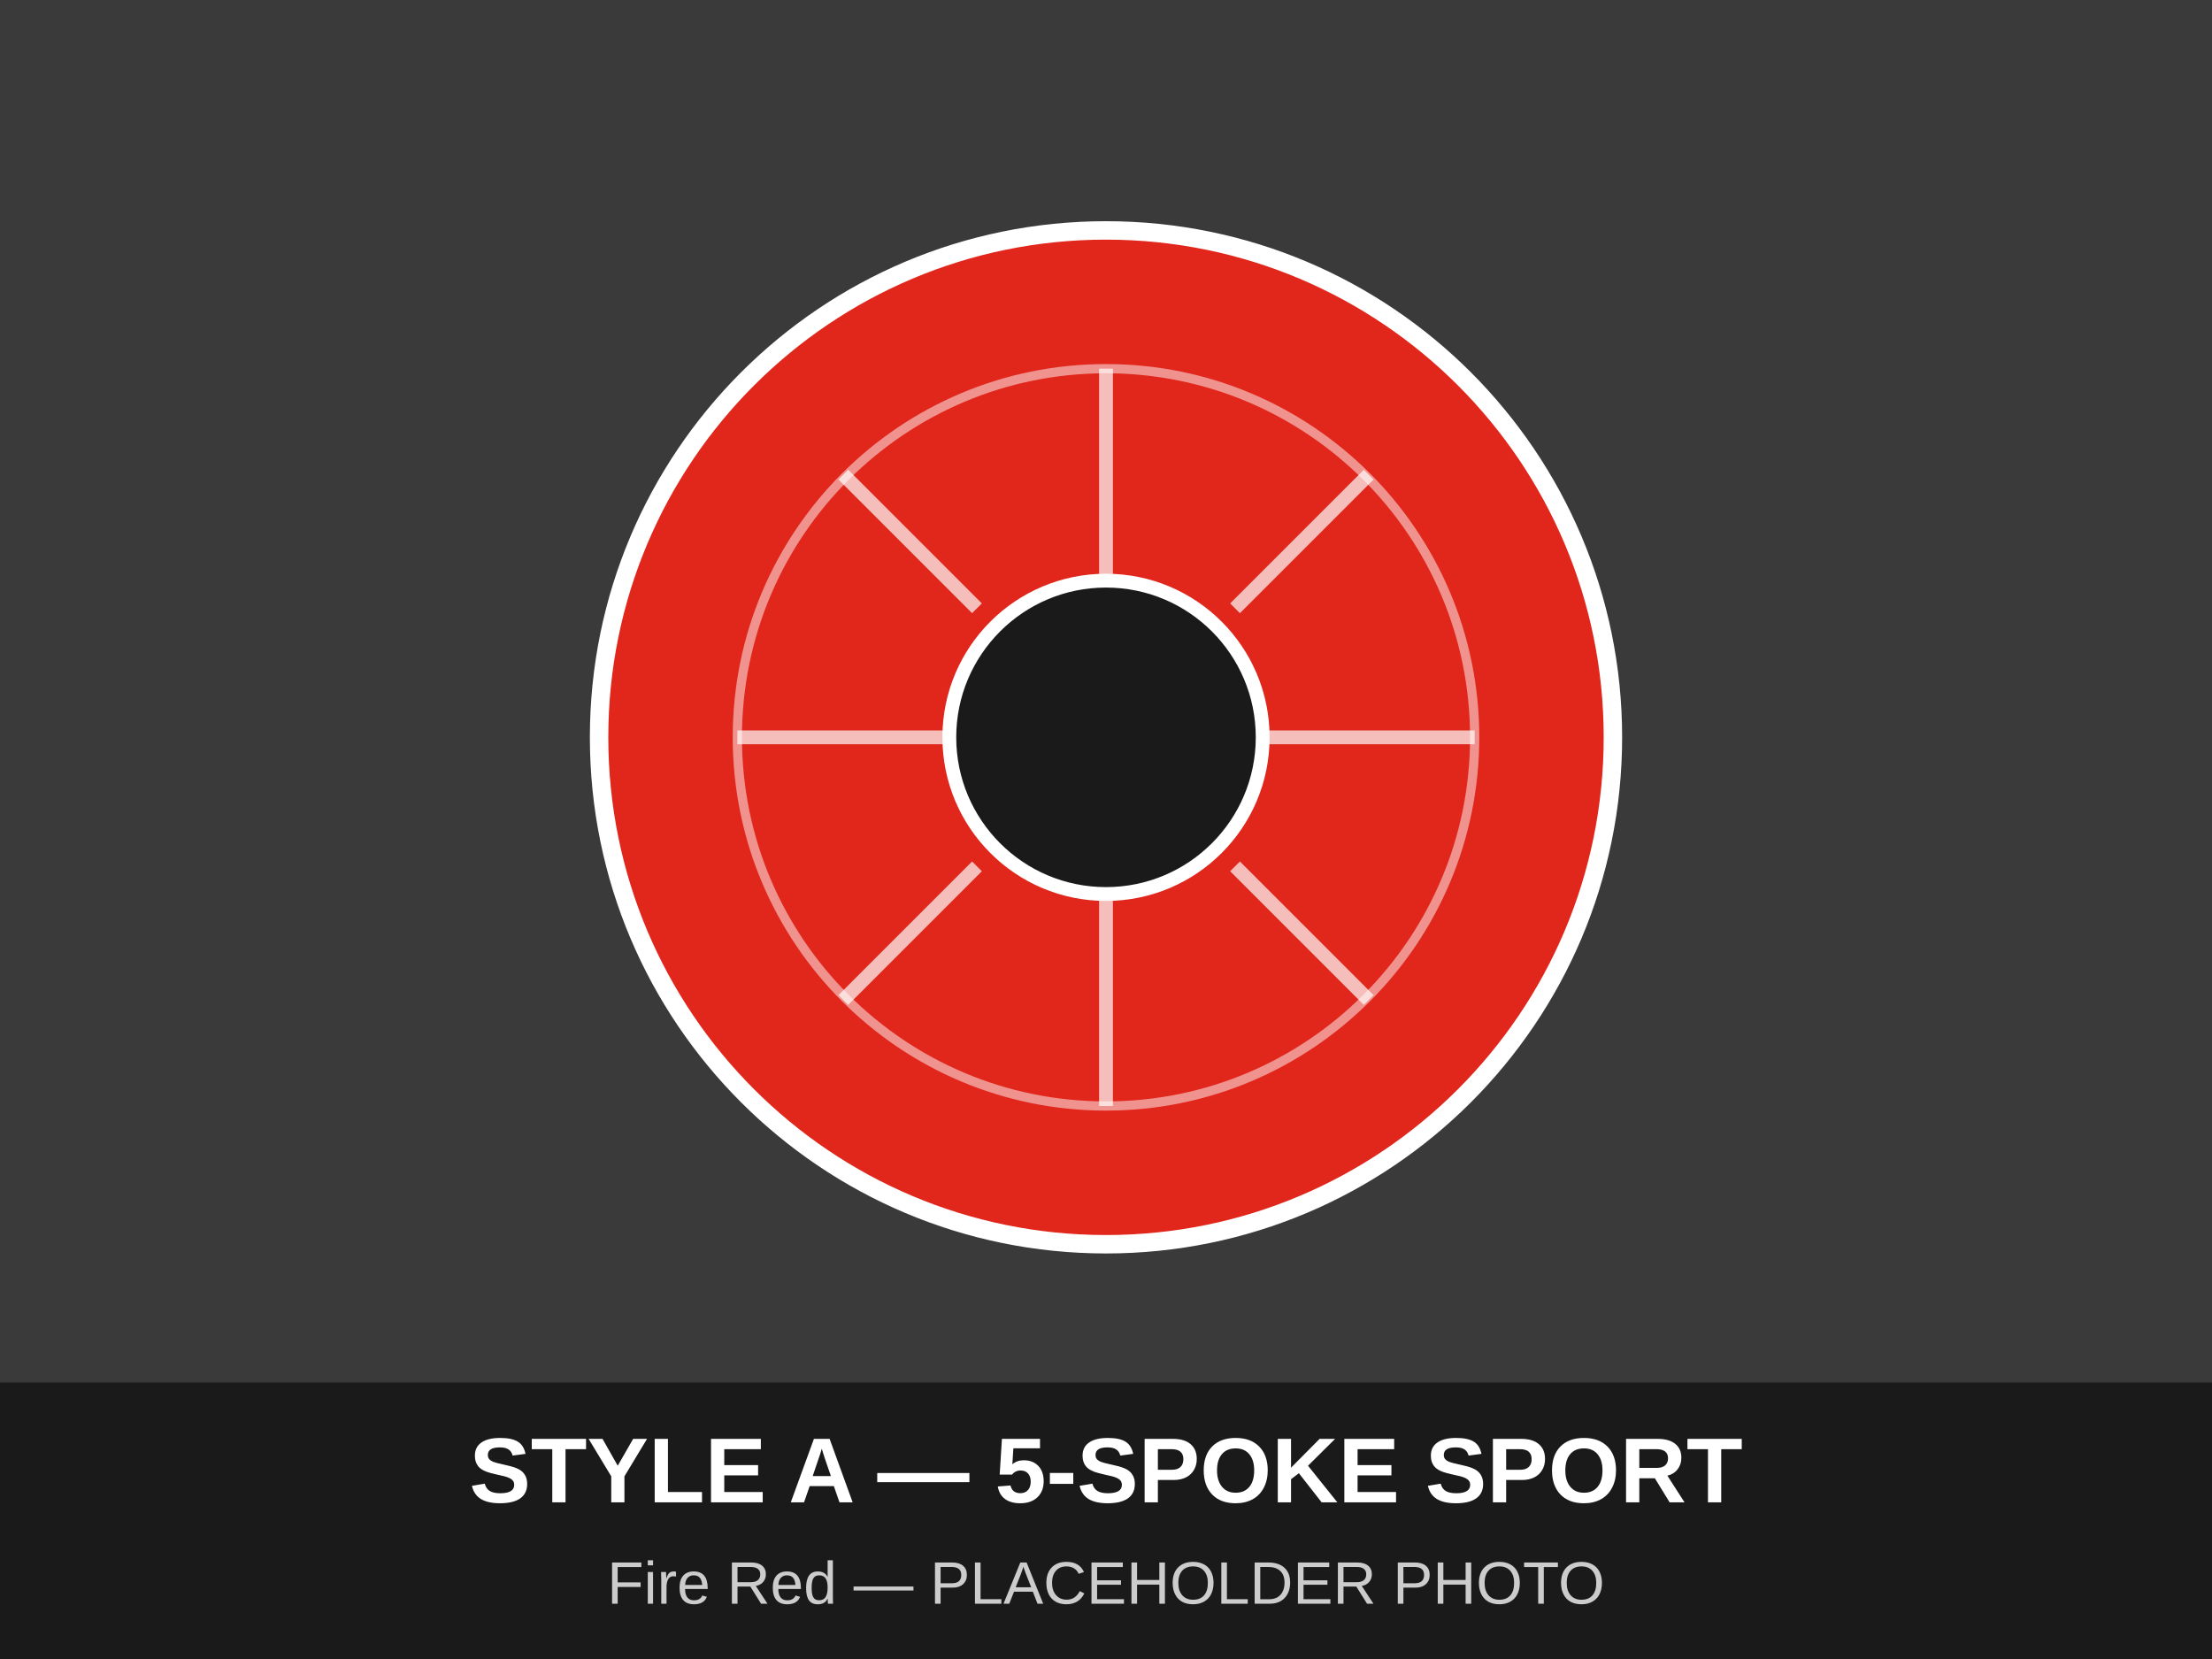
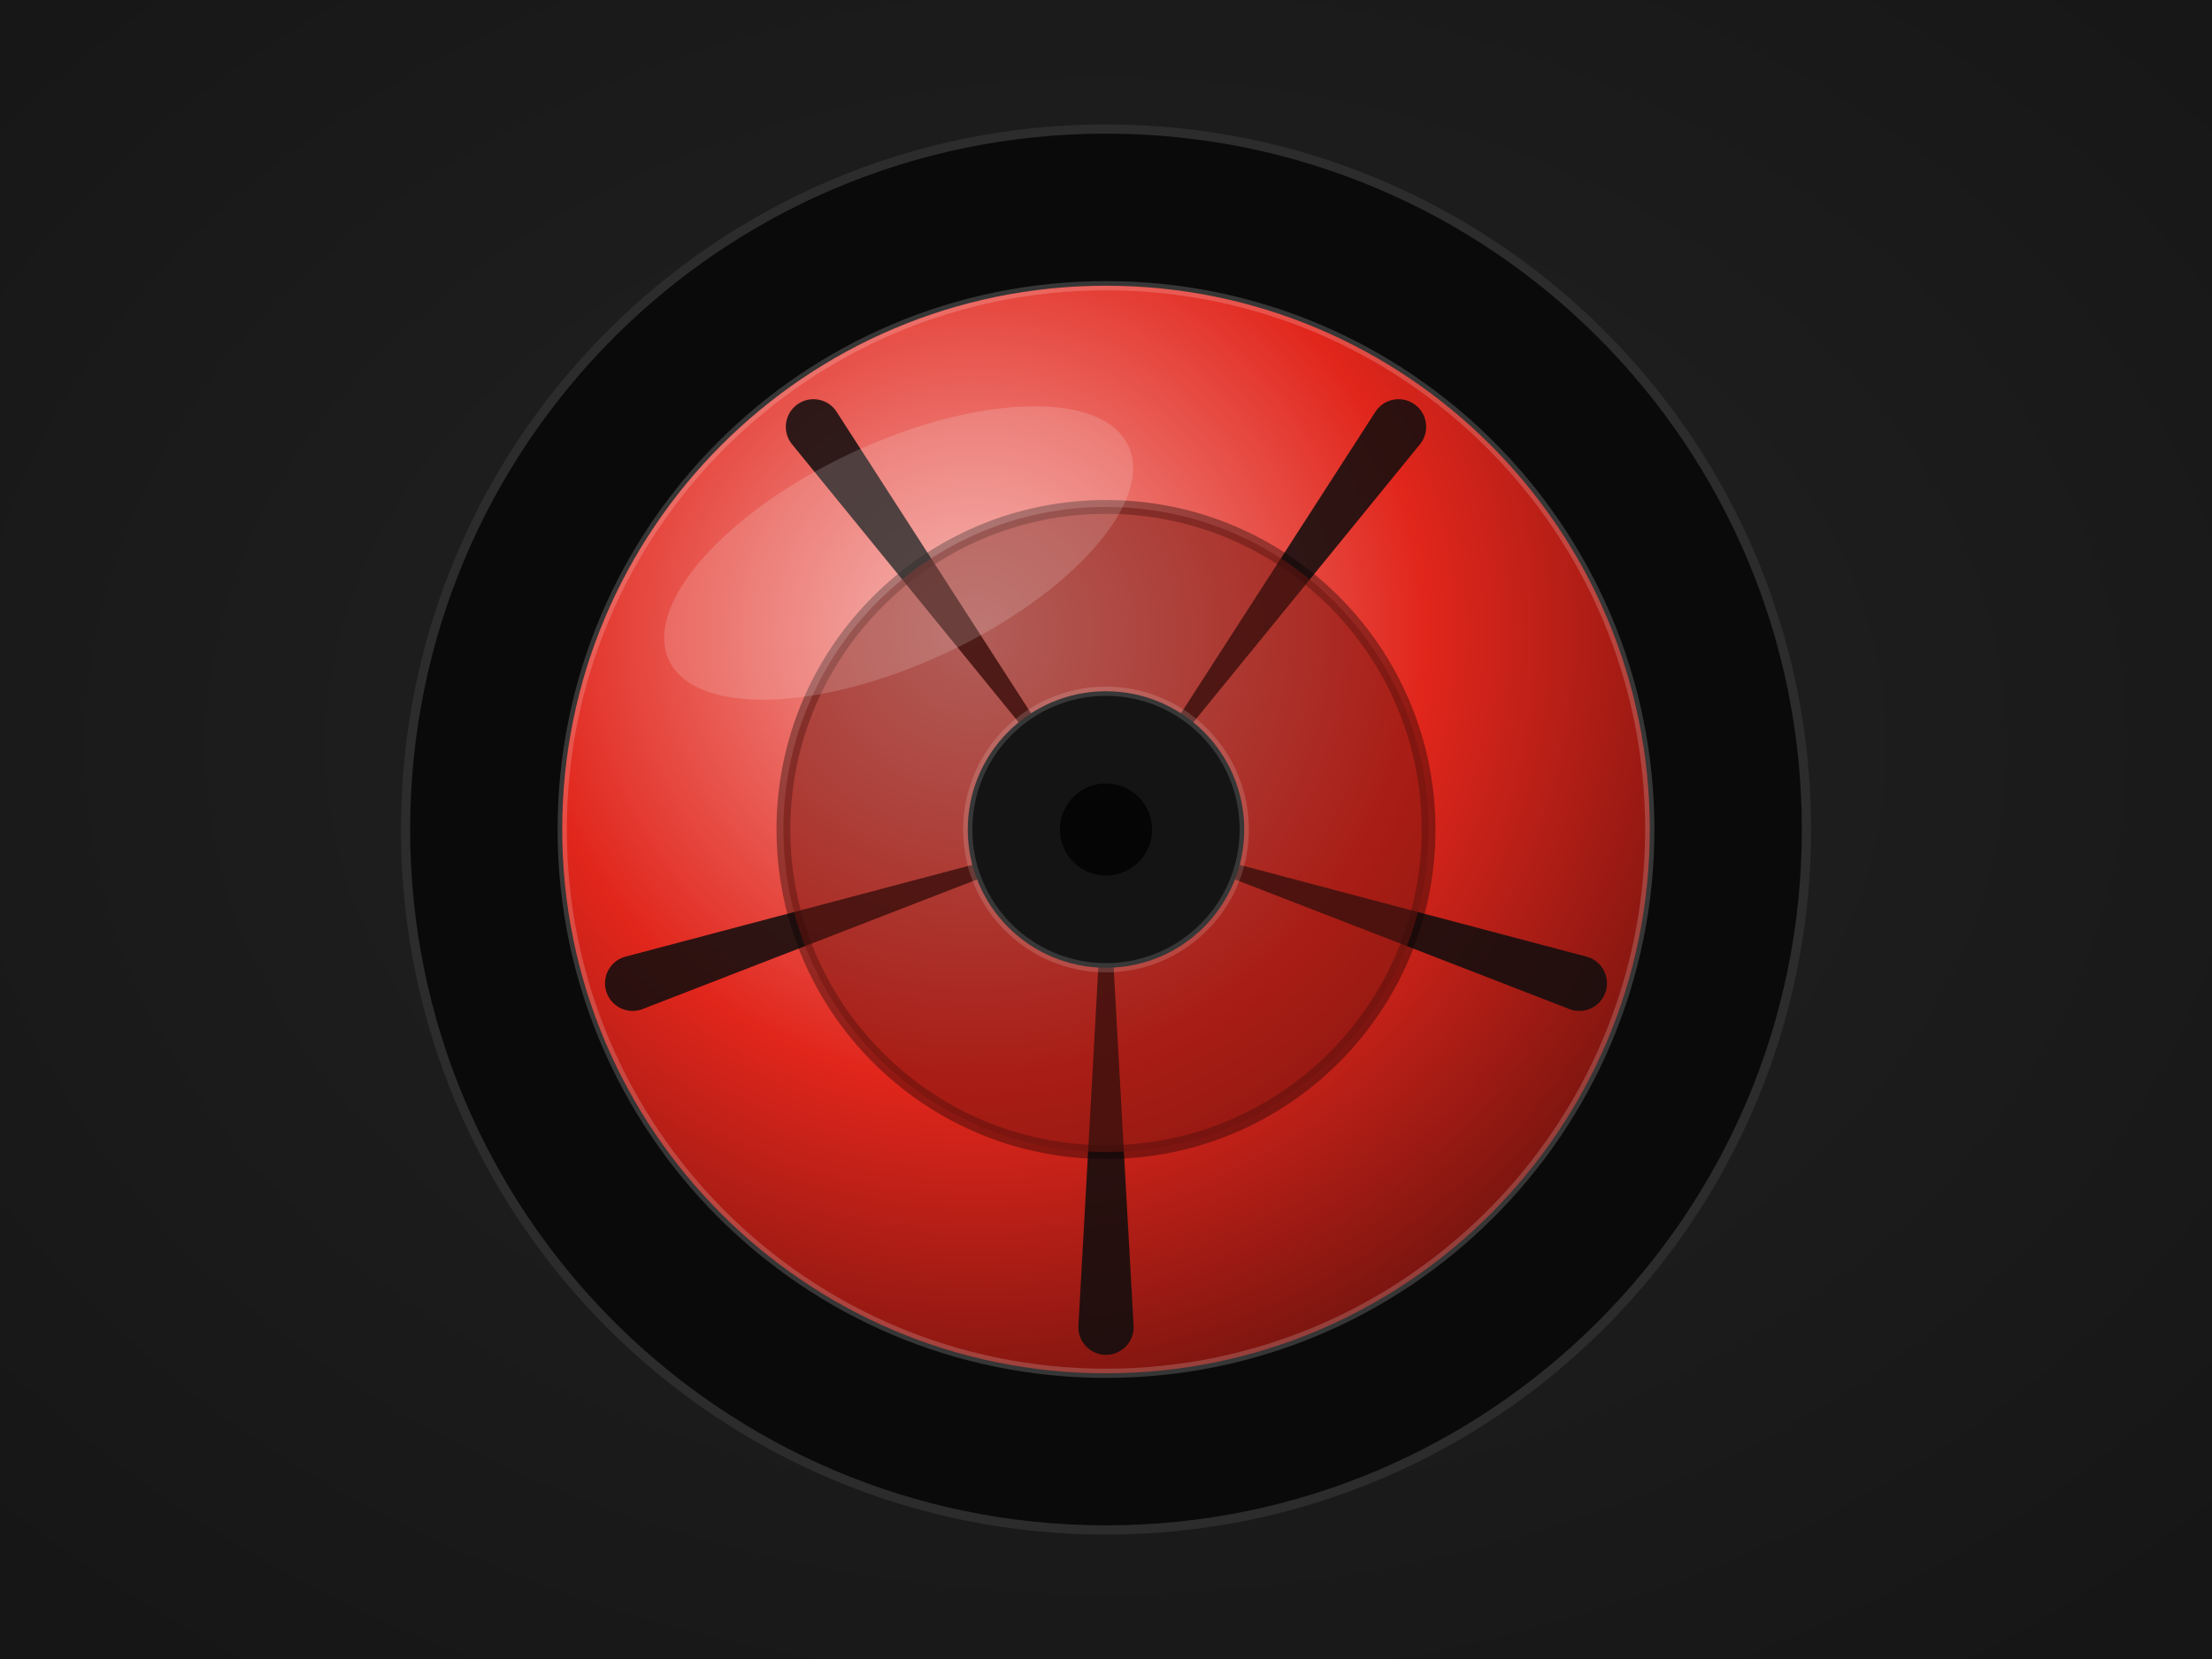
- <svg xmlns="http://www.w3.org/2000/svg" viewBox="0 0 480 360" width="480" height="360" role="img" aria-label="STYLE A — 5-SPOKE SPORT Fire Red placeholder photo">
-   <rect width="480" height="360" fill="#3a3a3a" />
-   <circle cx="240" cy="160" r="110" fill="#E1261C" stroke="#ffffff" stroke-width="4" />
-   <circle cx="240" cy="160" r="80" fill="none" stroke="#ffffff" stroke-width="2" opacity="0.5" />
-   <circle cx="240" cy="160" r="34" fill="#1a1a1a" stroke="#ffffff" stroke-width="3" />
-   <g stroke="#ffffff" stroke-width="3" opacity="0.7">
-     <line x1="240" y1="80" x2="240" y2="126" />
-     <line x1="240" y1="240" x2="240" y2="194" />
-     <line x1="160" y1="160" x2="206" y2="160" />
-     <line x1="320" y1="160" x2="274" y2="160" />
-     <line x1="183" y1="103" x2="212" y2="132" />
-     <line x1="297" y1="217" x2="268" y2="188" />
-     <line x1="297" y1="103" x2="268" y2="132" />
-     <line x1="183" y1="217" x2="212" y2="188" />
-   </g>
-   <rect x="0" y="300" width="480" height="60" fill="#000000" opacity="0.55" />
-   <text x="240" y="326" text-anchor="middle" font-family="Arial, Helvetica, sans-serif" font-size="20" font-weight="bold" fill="#ffffff">STYLE A — 5-SPOKE SPORT</text>
-   <text x="240" y="348" text-anchor="middle" font-family="Arial, Helvetica, sans-serif" font-size="13" fill="#cccccc">Fire Red — PLACEHOLDER PHOTO</text>
+ <svg xmlns="http://www.w3.org/2000/svg" viewBox="0 0 480 360" width="480" height="360" role="img" aria-label="Style A coated in Fire Red">
+   <defs>
+     <radialGradient id="grad_Style_A_coated_in_Fire_Red" cx="38%" cy="32%" r="75%">
+       <stop offset="0%" stop-color="#f3a8a4" />
+       <stop offset="55%" stop-color="#E1261C" />
+       <stop offset="100%" stop-color="#70130e" />
+     </radialGradient>
+     <radialGradient id="bg_glow" cx="50%" cy="45%" r="70%">
+       <stop offset="0%" stop-color="#232323" />
+       <stop offset="100%" stop-color="#161616" />
+     </radialGradient>
+   </defs>
+   <rect width="480" height="360" fill="url(#bg_glow)" />
+   <circle cx="240" cy="180" r="152" fill="#0a0a0a" />
+   <circle cx="240" cy="180" r="152" fill="none" stroke="#2c2c2c" stroke-width="2" />
+   <circle cx="240" cy="180" r="118" fill="url(#grad_Style_A_coated_in_Fire_Red)" stroke="rgba(255,255,255,0.18)" stroke-width="2" />
+   <path d="M240,180 L246,72 A6,6 0 0 0 234,72 Z" fill="#0d0d0d" opacity="0.85" transform="rotate(36 240 180)" />
+   <path d="M240,180 L246,72 A6,6 0 0 0 234,72 Z" fill="#0d0d0d" opacity="0.85" transform="rotate(108 240 180)" />
+   <path d="M240,180 L246,72 A6,6 0 0 0 234,72 Z" fill="#0d0d0d" opacity="0.85" transform="rotate(180 240 180)" />
+   <path d="M240,180 L246,72 A6,6 0 0 0 234,72 Z" fill="#0d0d0d" opacity="0.85" transform="rotate(252 240 180)" />
+   <path d="M240,180 L246,72 A6,6 0 0 0 234,72 Z" fill="#0d0d0d" opacity="0.85" transform="rotate(324 240 180)" />
+   <circle cx="240" cy="180" r="70" fill="none" stroke="rgba(0,0,0,0.35)" stroke-width="3" />
+   <circle cx="240" cy="180" r="70" fill="#70130e" opacity="0.5" />
+   <circle cx="240" cy="180" r="30" fill="#141414" stroke="rgba(255,255,255,0.15)" stroke-width="2" />
+   <circle cx="240" cy="180" r="10" fill="#050505" />
+   <ellipse cx="195" cy="120" rx="55" ry="24" fill="#ffffff" opacity="0.16" transform="rotate(-25 195 120)" />
</svg>
